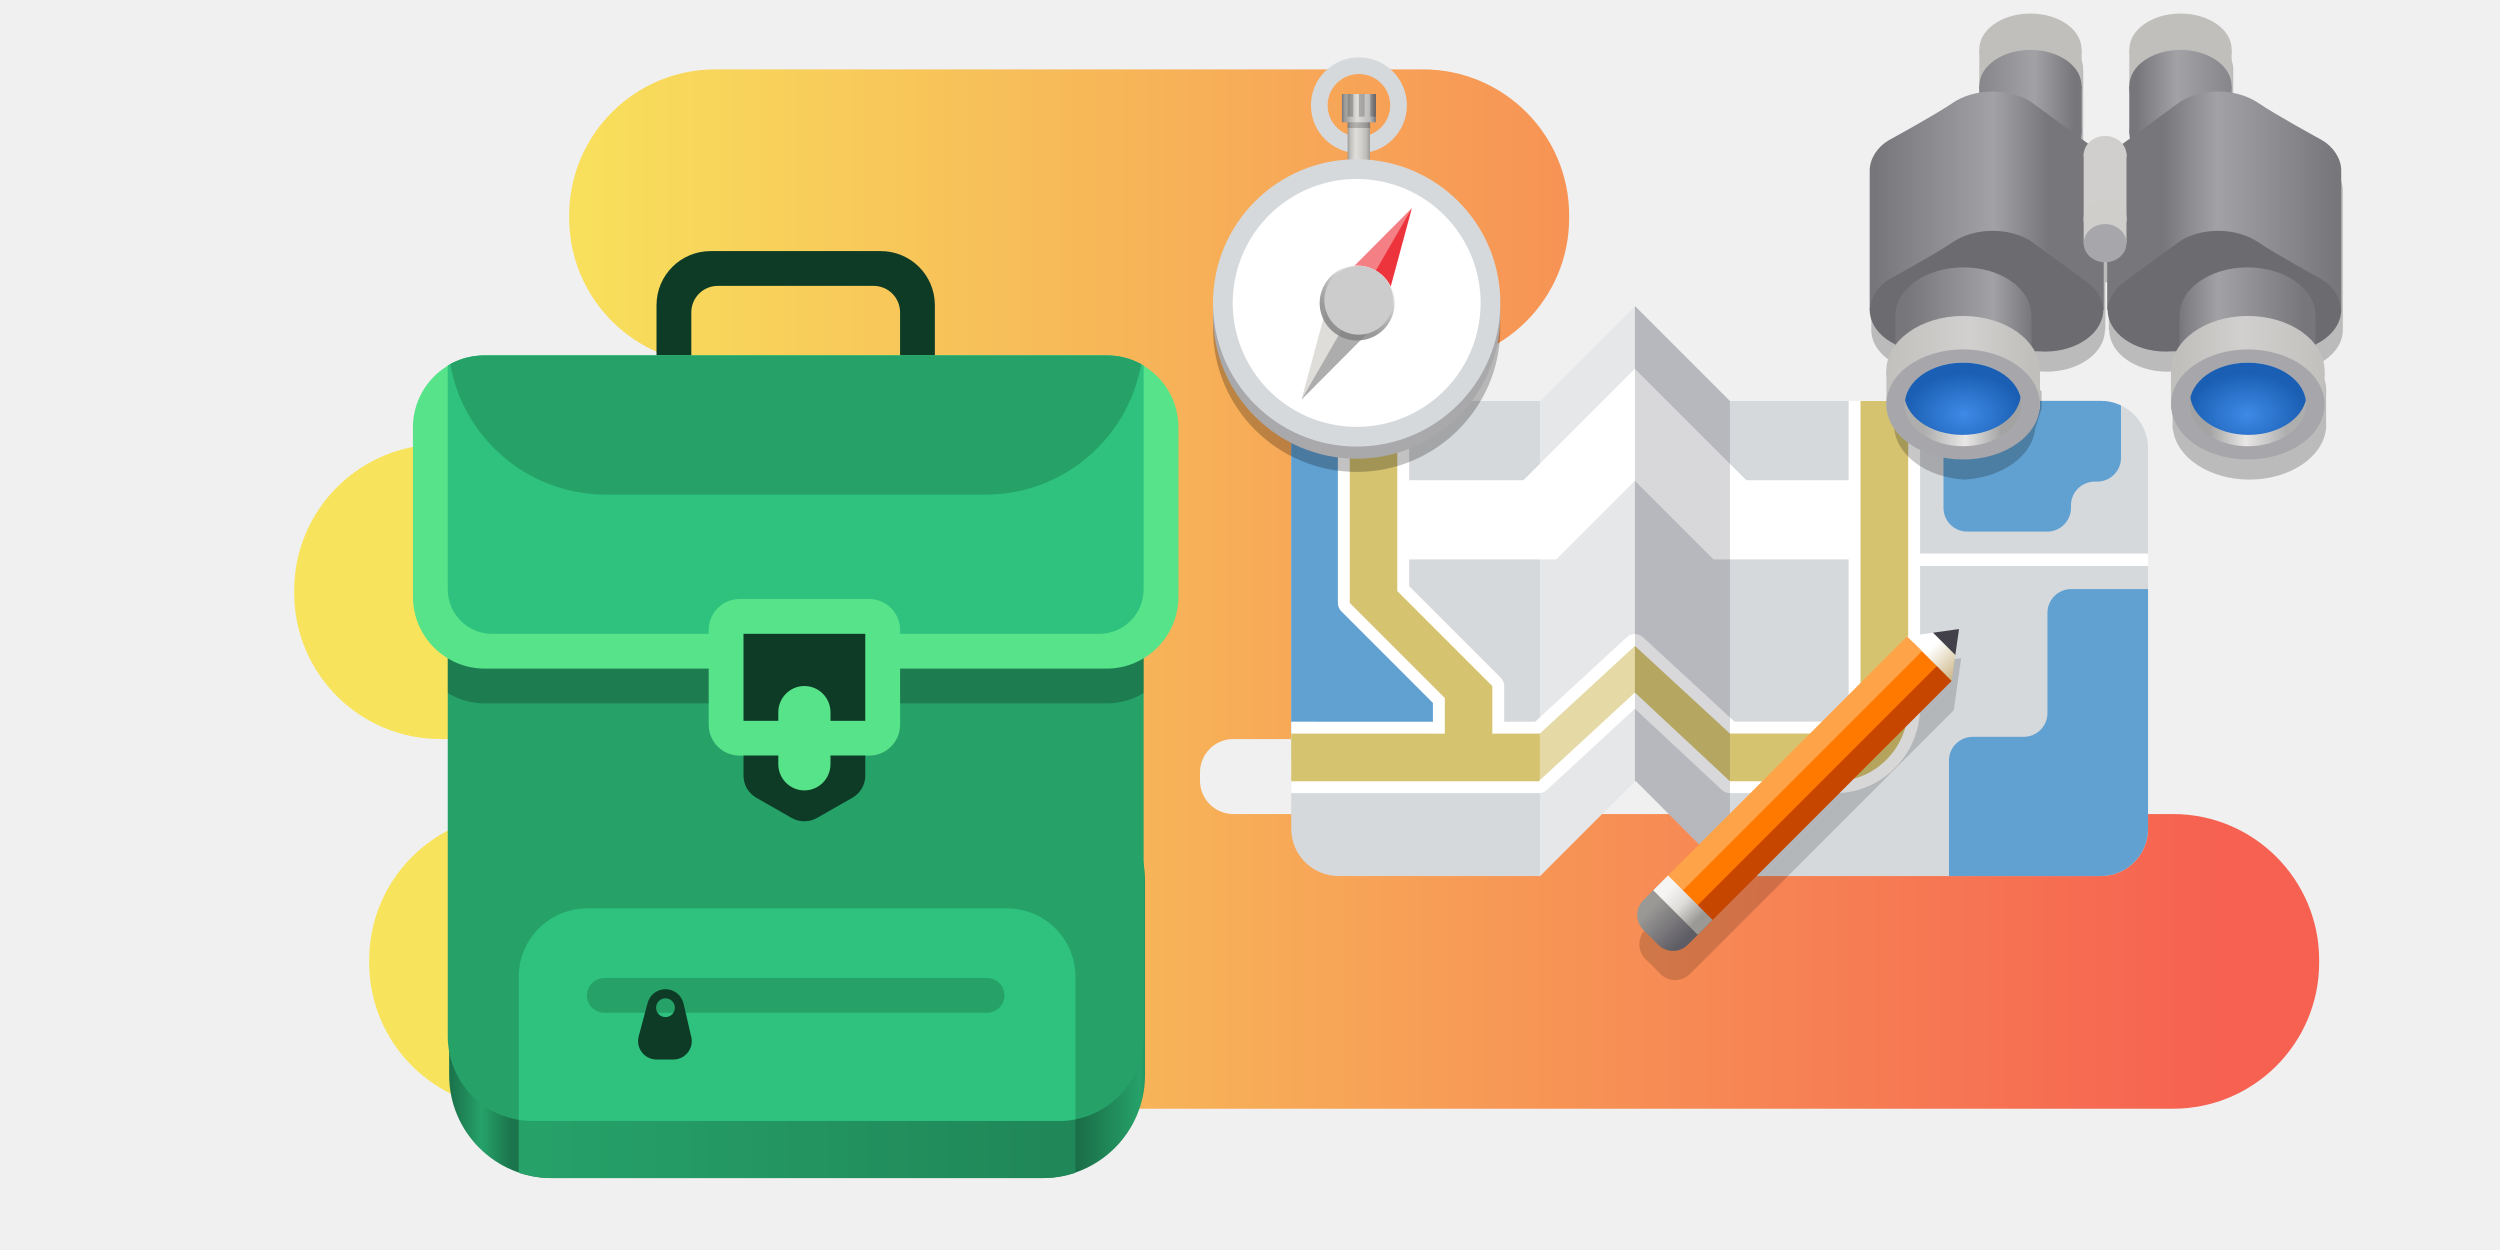
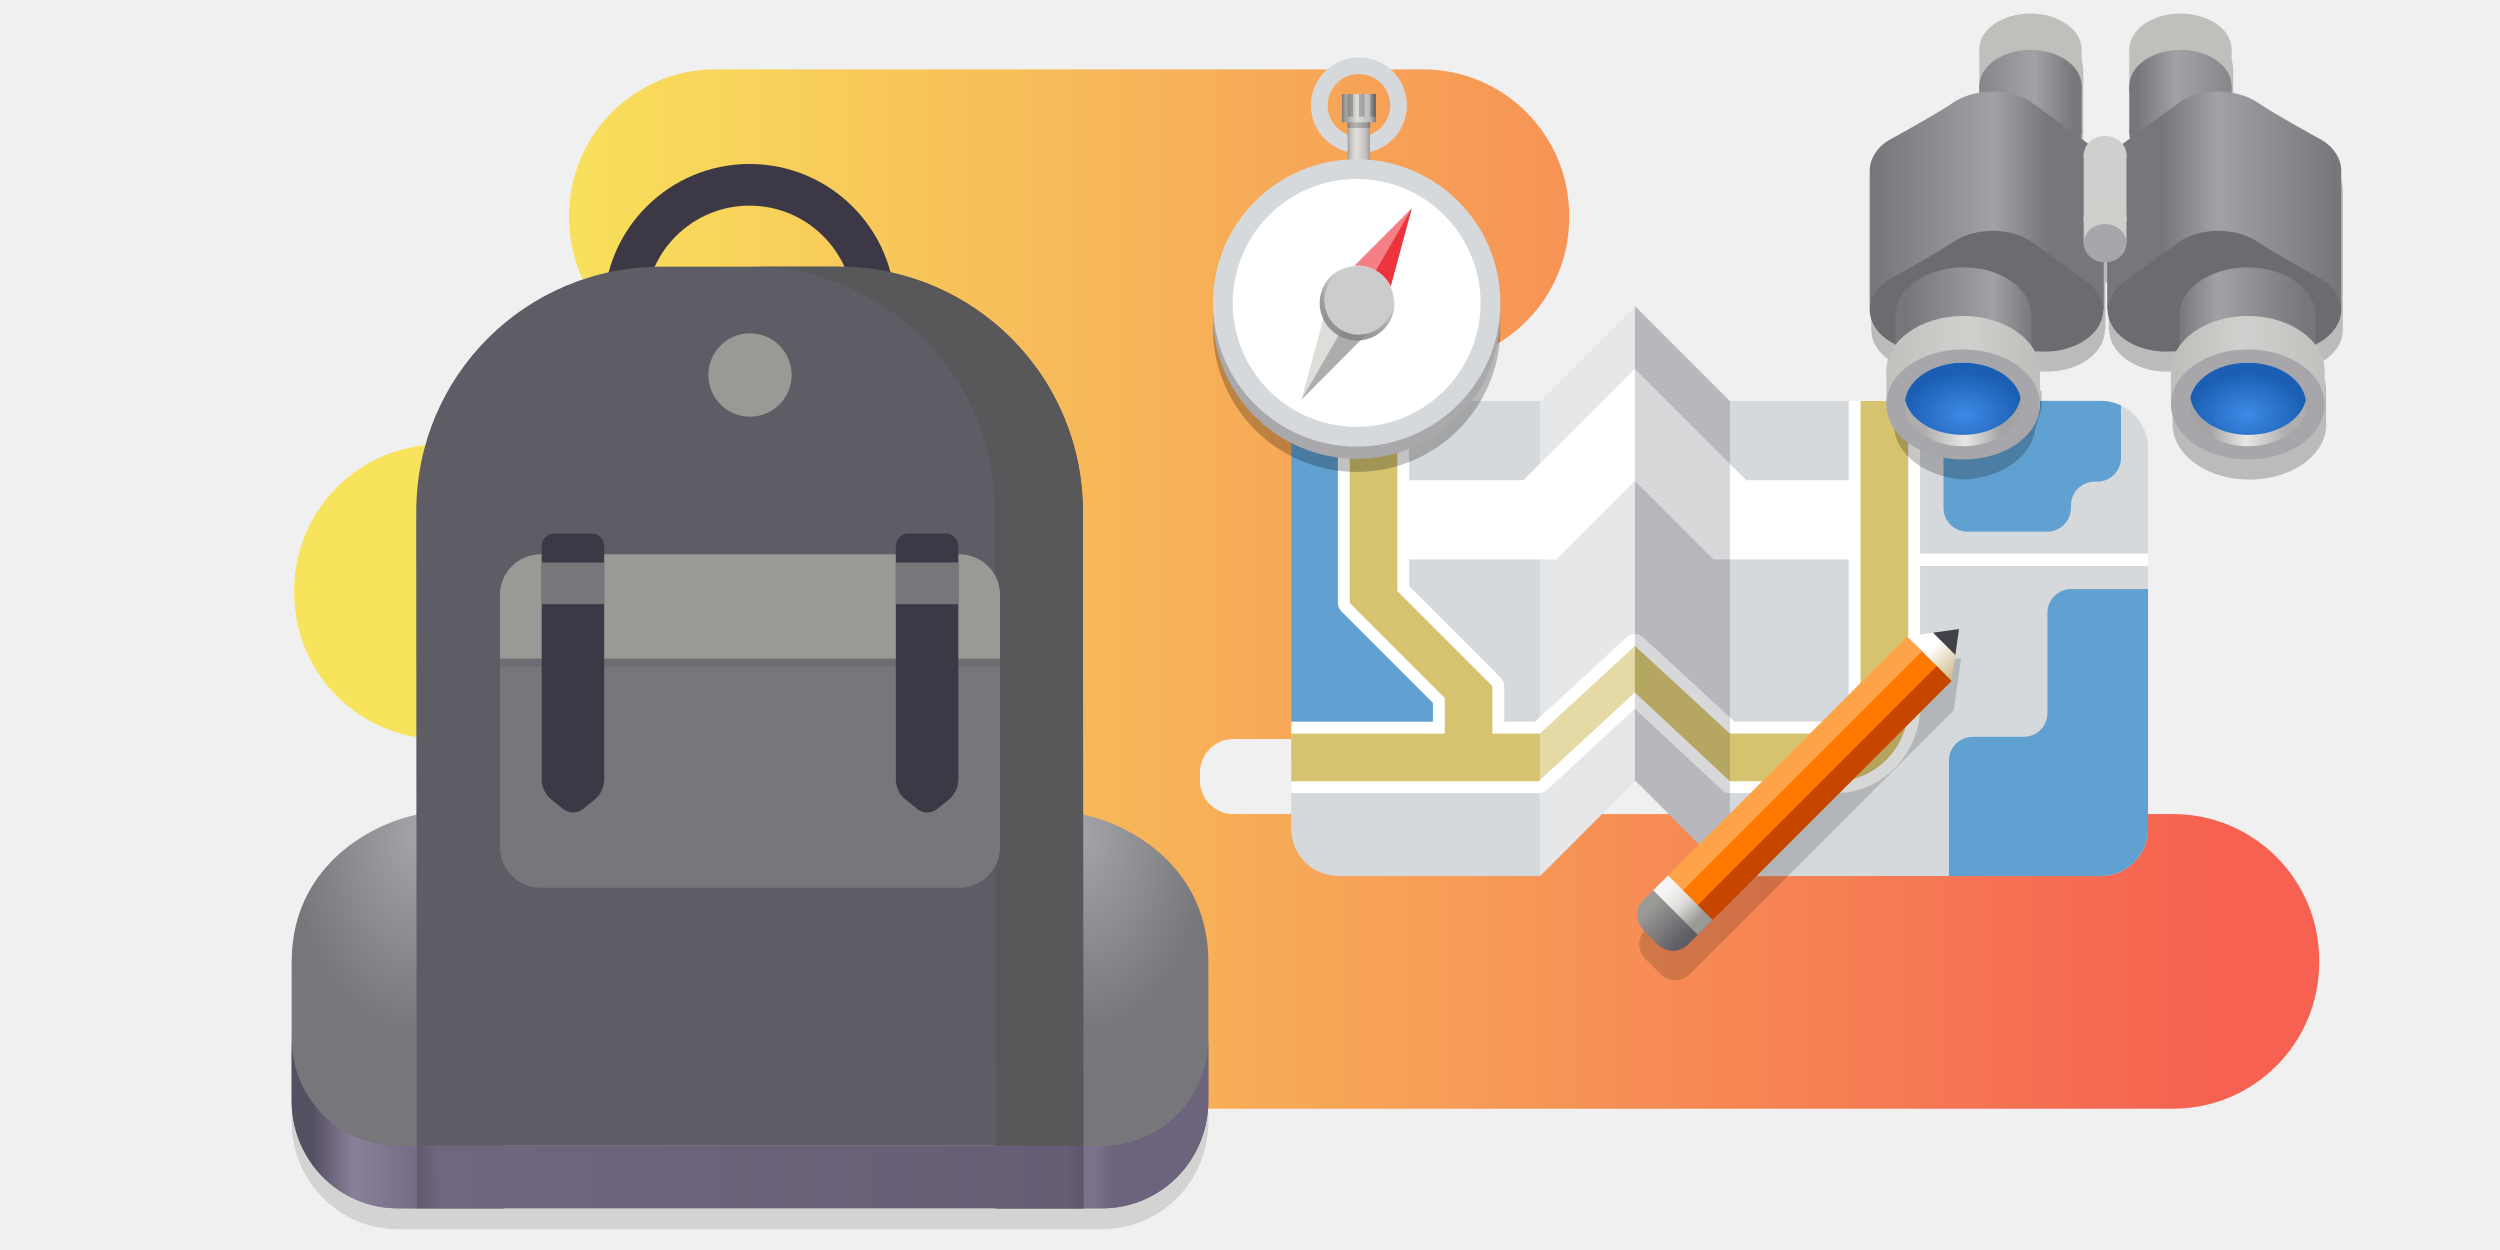
<svg xmlns="http://www.w3.org/2000/svg" xmlns:xlink="http://www.w3.org/1999/xlink" height="300" width="600">
  <defs>
+     <linearGradient id="o">
+       <stop offset="0" stop-color="#7a718c" />
+       <stop offset=".147" stop-color="#6c647c" />
+       <stop offset="1" stop-color="#6c647c" />
+     </linearGradient>
+     <linearGradient id="n">
+       <stop offset="0" stop-color="#a4a3a7" />
+       <stop offset="1" stop-color="#77767b" />
+     </linearGradient>
    <linearGradient id="m">
+       <stop offset="0" stop-color="#554f62" />
+       <stop offset=".286" stop-color="#89819a" />
+       <stop offset="1" stop-color="#675f76" />
+     </linearGradient>
+     <linearGradient id="l">
+       <stop offset="0" stop-color="#7a728a" />
+       <stop offset=".058" stop-color="#5a5367" />
+       <stop offset=".093" stop-color="#665e75" />
+       <stop offset=".968" stop-color="#6f667f" />
+       <stop offset="1" stop-color="#625970" />
+     </linearGradient>
+     <linearGradient id="k">
      <stop offset="0" stop-color="#3f8ae6" />
      <stop offset="1" stop-color="#1a5fb4" />
    </linearGradient>
-     <linearGradient id="l">
+     <linearGradient id="j">
      <stop offset="0" stop-color="#a3a3a3" />
      <stop offset=".472" stop-color="#e8e7e6" />
      <stop offset="1" stop-color="#aeaeae" />
    </linearGradient>
-     <linearGradient id="k">
+     <linearGradient id="i">
      <stop offset="0" stop-color="#c0bfbc" />
      <stop offset=".407" stop-color="#d1d0ce" />
      <stop offset="1" stop-color="#c0bfbc" />
    </linearGradient>
-     <linearGradient id="j">
+     <linearGradient id="h">
      <stop offset="0" stop-color="#77767b" />
      <stop offset=".317" stop-color="#a2a2a6" />
      <stop offset="1" stop-color="#77767b" />
    </linearGradient>
-     <linearGradient id="i">
+     <linearGradient id="g">
      <stop offset="0" stop-color="#f66151" />
      <stop offset="1" stop-color="#f8e45c" />
    </linearGradient>
-     <linearGradient id="h">
-       <stop offset="0" stop-color="#1b744c" />
-       <stop offset=".042" stop-color="#26a269" />
-       <stop offset=".084" stop-color="#1b744c" />
-       <stop offset=".888" stop-color="#1a6e48" />
-       <stop offset=".977" stop-color="#26a269" />
-       <stop offset="1" stop-color="#1b744c" />
-     </linearGradient>
-     <linearGradient id="g">
-       <stop offset="0" stop-color="#26a269" />
-       <stop offset="1" stop-color="#208758" />
-     </linearGradient>
-     <linearGradient xlink:href="#a" id="s" gradientUnits="userSpaceOnUse" gradientTransform="matrix(.27273 0 0 .27273 16.112 15.667)" x1="175.59" y1="822.553" x2="175.59" y2="881.22" />
+     <linearGradient xlink:href="#a" id="u" gradientUnits="userSpaceOnUse" gradientTransform="matrix(.27273 0 0 .27273 16.112 15.667)" x1="175.59" y1="822.553" x2="175.59" y2="881.22" />
    <linearGradient id="a" x1="147.31" x2="185.85" y1="830.88" y2="869.42" gradientTransform="translate(351.45 336.28)" gradientUnits="userSpaceOnUse">
      <stop offset="0" stop-color="#f2f2f2" />
      <stop offset="1" stop-color="gray" stop-opacity=".8" />
    </linearGradient>
-     <linearGradient xlink:href="#b" id="t" gradientUnits="userSpaceOnUse" gradientTransform="matrix(.15612 -.1104 .15612 .1104 46.966 104.47)" x1="128.817" y1="-97.698" x2="158.518" y2="-127.399" />
+     <linearGradient xlink:href="#b" id="v" gradientUnits="userSpaceOnUse" gradientTransform="matrix(.15612 -.1104 .15612 .1104 46.966 104.47)" x1="128.817" y1="-97.698" x2="158.518" y2="-127.399" />
    <linearGradient id="b">
      <stop offset="0" stop-color="#d0bb8e" />
      <stop offset="1" stop-color="#fff" />
    </linearGradient>
-     <linearGradient xlink:href="#c" id="u" gradientUnits="userSpaceOnUse" gradientTransform="matrix(1.58 0 0 1 -97.106 -104)" x1="115" y1="183" x2="115" y2="174" />
+     <linearGradient xlink:href="#c" id="w" gradientUnits="userSpaceOnUse" gradientTransform="matrix(1.58 0 0 1 -97.106 -104)" x1="115" y1="183" x2="115" y2="174" />
    <linearGradient id="c">
      <stop offset="0" stop-color="#5e5c64" />
      <stop offset="1" stop-color="#9a9996" />
    </linearGradient>
-     <linearGradient xlink:href="#d" id="v" gradientUnits="userSpaceOnUse" gradientTransform="translate(-29.333 -104)" x1="110" y1="182" x2="110" y2="174" />
+     <linearGradient xlink:href="#d" id="x" gradientUnits="userSpaceOnUse" gradientTransform="translate(-29.333 -104)" x1="110" y1="182" x2="110" y2="174" />
    <linearGradient id="d">
      <stop offset="0" stop-color="#9a9996" />
      <stop offset=".533" stop-color="#deddda" />
      <stop offset="1" stop-color="#f6f5f4" />
    </linearGradient>
-     <linearGradient xlink:href="#e" id="q" x1="58" y1="189" x2="70" y2="189" gradientUnits="userSpaceOnUse" gradientTransform="matrix(.90637 0 0 .90637 6.715 16.34)" />
+     <linearGradient xlink:href="#e" id="s" x1="58" y1="189" x2="70" y2="189" gradientUnits="userSpaceOnUse" gradientTransform="matrix(.90637 0 0 .90637 6.715 16.34)" />
    <linearGradient id="e">
      <stop offset="0" stop-color="#77767b" />
      <stop offset=".075" stop-color="#9a9996" />
      <stop offset=".445" stop-color="#deddda" />
      <stop offset=".834" stop-color="#b9b8b8" />
      <stop offset="1" stop-color="#77767b" />
    </linearGradient>
-     <linearGradient xlink:href="#f" id="p" x1="60" y1="199.856" x2="68" y2="199.856" gradientUnits="userSpaceOnUse" gradientTransform="matrix(.89344 0 0 .89344 7.505 20.47)" />
+     <linearGradient xlink:href="#f" id="r" x1="60" y1="199.856" x2="68" y2="199.856" gradientUnits="userSpaceOnUse" gradientTransform="matrix(.89344 0 0 .89344 7.505 20.47)" />
    <linearGradient id="f">
      <stop offset="0" stop-color="#9a9996" />
      <stop offset=".119" stop-color="#c0bfbc" />
      <stop offset=".351" stop-color="#deddda" />
      <stop offset=".602" stop-color="#d2d1ce" />
      <stop offset=".853" stop-color="#bbbab7" />
      <stop offset="1" stop-color="#9a9996" />
    </linearGradient>
-     <linearGradient xlink:href="#g" id="y" x1="-1257.475" y1="960.833" x2="-949.943" y2="960.833" gradientUnits="userSpaceOnUse" />
-     <linearGradient xlink:href="#h" id="x" x1="-1297.668" y1="953.346" x2="-892.289" y2="953.346" gradientUnits="userSpaceOnUse" />
-     <linearGradient xlink:href="#i" id="n" x1="1760" y1="760" x2="400" y2="760" gradientUnits="userSpaceOnUse" gradientTransform="matrix(.3 0 0 .3 4.6 -20.628)" />
-     <linearGradient xlink:href="#j" id="E" x1="1589.498" y1="211.155" x2="1690.939" y2="211.155" gradientUnits="userSpaceOnUse" />
-     <linearGradient xlink:href="#j" id="F" gradientUnits="userSpaceOnUse" x1="1574.435" y1="213.236" x2="1648.121" y2="213.236" gradientTransform="translate(24.42)" />
-     <linearGradient xlink:href="#k" id="H" x1="1575.074" y1="300.139" x2="1663.814" y2="300.139" gradientUnits="userSpaceOnUse" gradientTransform="translate(24.42)" />
-     <linearGradient xlink:href="#l" id="J" x1="1592.402" y1="350.835" x2="1637.724" y2="350.835" gradientUnits="userSpaceOnUse" />
-     <linearGradient xlink:href="#j" id="B" gradientUnits="userSpaceOnUse" x1="1574.435" y1="213.236" x2="1648.121" y2="213.236" />
-     <linearGradient xlink:href="#j" id="C" gradientUnits="userSpaceOnUse" x1="1574.435" y1="213.236" x2="1648.121" y2="213.236" />
-     <linearGradient xlink:href="#j" id="D" gradientUnits="userSpaceOnUse" x1="1574.435" y1="213.236" x2="1648.121" y2="213.236" />
-     <linearGradient xlink:href="#k" id="G" gradientUnits="userSpaceOnUse" x1="1575.074" y1="300.139" x2="1663.814" y2="300.139" gradientTransform="translate(24.42)" />
-     <clipPath id="o" clipPathUnits="userSpaceOnUse">
+     <linearGradient xlink:href="#g" id="p" x1="1760" y1="760" x2="400" y2="760" gradientUnits="userSpaceOnUse" gradientTransform="matrix(.3 0 0 .3 4.6 -20.628)" />
+     <linearGradient xlink:href="#h" id="B" x1="1589.498" y1="211.155" x2="1690.939" y2="211.155" gradientUnits="userSpaceOnUse" />
+     <linearGradient xlink:href="#h" id="C" gradientUnits="userSpaceOnUse" x1="1574.435" y1="213.236" x2="1648.121" y2="213.236" gradientTransform="translate(24.42)" />
+     <linearGradient xlink:href="#i" id="E" x1="1575.074" y1="300.139" x2="1663.814" y2="300.139" gradientUnits="userSpaceOnUse" gradientTransform="translate(24.42)" />
+     <linearGradient xlink:href="#j" id="G" x1="1592.402" y1="350.835" x2="1637.724" y2="350.835" gradientUnits="userSpaceOnUse" />
+     <linearGradient xlink:href="#h" id="y" gradientUnits="userSpaceOnUse" x1="1574.435" y1="213.236" x2="1648.121" y2="213.236" />
+     <linearGradient xlink:href="#h" id="z" gradientUnits="userSpaceOnUse" x1="1574.435" y1="213.236" x2="1648.121" y2="213.236" />
+     <linearGradient xlink:href="#h" id="A" gradientUnits="userSpaceOnUse" x1="1574.435" y1="213.236" x2="1648.121" y2="213.236" />
+     <linearGradient xlink:href="#i" id="D" gradientUnits="userSpaceOnUse" x1="1575.074" y1="300.139" x2="1663.814" y2="300.139" gradientTransform="translate(24.42)" />
+     <linearGradient xlink:href="#l" id="N" x1="88.703" y1="206.089" x2="260.1" y2="206.22" gradientUnits="userSpaceOnUse" gradientTransform="matrix(-1 0 0 1 21.16 16)" />
+     <linearGradient xlink:href="#m" id="M" x1="-263.84" y1="291" x2="-228.84" y2="291" gradientUnits="userSpaceOnUse" />
+     <linearGradient xlink:href="#o" id="L" x1="263.087" y1="280.943" x2="290" y2="280.943" gradientUnits="userSpaceOnUse" />
+     <radialGradient xlink:href="#k" id="H" cx="1614.563" cy="343.175" fx="1614.563" fy="343.175" r="34.171" gradientTransform="matrix(1 0 0 .7169 0 92.203)" gradientUnits="userSpaceOnUse" />
+     <radialGradient xlink:href="#n" id="K" cx="-78.897" cy="235.923" fx="-78.897" fy="235.923" r="25.55" gradientTransform="matrix(1.1764 0 0 1.85912 13.917 -222.082)" gradientUnits="userSpaceOnUse" />
+     <radialGradient xlink:href="#n" id="J" gradientUnits="userSpaceOnUse" gradientTransform="matrix(1.1764 0 0 1.85912 13.917 -222.082)" cx="-214.941" cy="235.923" fx="-214.941" fy="235.923" r="25.55" />
+     <clipPath id="q" clipPathUnits="userSpaceOnUse">
      <path style="marker:none" d="M-416-180l-64 64h-136c-17.728 0-32 14.272-32 32v256c0 17.728 14.272 32 32 32h136l64-64 64 64h249c17.729 0 32-14.272 32-32V-84c0-17.728-14.271-32-32-32h-249z" fill="#ebedea" stroke-width=".045" />
    </clipPath>
-     <clipPath clipPathUnits="userSpaceOnUse" id="A">
-       <rect width="440" height="180" x="-1320" y="500" rx="41.022" ry="41.022" fill="#e01b24" stroke-width="1.897" stroke-opacity=".957" />
-     </clipPath>
-     <clipPath clipPathUnits="userSpaceOnUse" id="z">
-       <rect width="400" height="400" x="-1300" y="540" rx="48.664" ry="48.664" fill="#c01c28" stroke-width="2" stroke-opacity=".957" />
-     </clipPath>
-     <clipPath clipPathUnits="userSpaceOnUse" id="w">
-       <rect width="400" height="230" x="-1299.199" y="742.831" rx="58.746" ry="58.746" fill="#e01b24" stroke-width="2" stroke-opacity=".957" />
-     </clipPath>
-     <clipPath clipPathUnits="userSpaceOnUse" id="I">
+     <clipPath clipPathUnits="userSpaceOnUse" id="F">
      <ellipse cx="1615.072" cy="332.343" rx="34.171" ry="24.497" fill="#9141ac" stroke-width="2" stroke-opacity=".957" />
    </clipPath>
-     <radialGradient xlink:href="#m" id="K" cx="1614.563" cy="343.175" fx="1614.563" fy="343.175" r="34.171" gradientTransform="matrix(1 0 0 .7169 0 92.203)" gradientUnits="userSpaceOnUse" />
-     <filter id="r" x="-.06" y="-.06" width="1.12" height="1.12" color-interpolation-filters="sRGB">
+     <filter id="t" x="-.06" y="-.06" width="1.12" height="1.12" color-interpolation-filters="sRGB">
      <feGaussianBlur stdDeviation="1.2" />
    </filter>
  </defs>
-   <path d="M136.6 51.732v.56a35.08 35.08 45 0035.08 35.08h17.948a8 8 45 018 8v3.28a8 8 135 01-8 8H105.68a35.08 35.08 135 00-35.08 35.08v.56a35.08 35.08 45 0035.08 35.08H128a8 8 45 018 8v2a8 8 135 01-8 8h-4.32a35.08 35.08 135 00-35.08 35.08v.56a35.08 35.08 45 0035.08 35.08h397.84a35.08 35.08 135 0035.08-35.08v-.56a35.08 35.08 45 00-35.08-35.08H296a8 8 45 01-8-8v-2a8 8 135 018-8h59.52a35.08 35.08 135 0035.08-35.08v-.56a35.08 35.08 45 00-35.08-35.08h-21.303a9.617 9.617 45 01-9.617-9.617v-.046a9.617 9.617 135 019.617-9.617h7.303a35.08 35.08 135 0035.08-35.08v-.56a35.08 35.08 45 00-35.08-35.08H171.68a35.08 35.08 135 00-35.08 35.08z" fill="url(#n)" />
-   <path fill="#c0bfbc" d="M-534.371 87.372h271.029v22.72h-271.029z" />
-   <path fill="#c0bfbc" d="M-619.4 106.652h420v70.72h-420zM-553.4 16.652h420v70.72h-420z" />
-   <path fill="#c0bfbc" d="M-571.4 172.652h300v22.72h-300zM-601.4 195.372h360v70.72h-360z" />
-   <g>
-     <g transform="matrix(.3564 0 0 .3564 540.836 137.544)" clip-path="url(#o)" stroke-width="3.333">
-       <path style="marker:none" d="M-416.566-179.89l-64 64h-136c-17.728 0-32 14.271-32 32v256c0 17.727 14.272 32 32 32h136l64-64 64 64h251.27c17.727 0 32-14.273 32-32v-256c0-17.729-14.273-32-32-32h-251.27z" fill="#d6d9dc" enable-background="new" />
-       <path d="M-594.566-133.89v146l67 67v45H-658v-260z" fill="#61a1d2" enable-background="new" />
-       <path style="line-height:normal;font-variant-ligatures:normal;font-variant-position:normal;font-variant-caps:normal;font-variant-numeric:normal;font-variant-alternates:normal;font-feature-settings:normal;text-indent:0;text-align:start;text-decoration-line:none;text-decoration-style:solid;text-decoration-color:#000;text-transform:none;text-orientation:mixed;white-space:normal;shape-padding:0;isolation:auto;mix-blend-mode:normal;solid-color:#000;solid-opacity:1" d="M-608.566-123.89a8 8 0 00-8 8v136a8 8 0 002.343 5.655l61.657 61.659v12.681l-95.996-.047a8 8 0 00-8.004 8v32.102a8 8 0 008 8h167.25a8 8 0 005.423-2.12l59.295-54.689 58.575 54.659a8 8 0 005.457 2.15h71c30.87 0 57.05-25.72 57.05-58.05v-206a8 8 0 00-8-8h-32.101a8 8 0 00-8 8v206c0 2.52-1.236 5.057-3.242 7.029-2.006 1.971-4.708 2.92-5.707 2.92h-67.873l-61.704-56.91a8 8 0 00-10.847 0l-61.707 56.915-20.87.034V76.109a8 8 0 00-2.343-5.656l-61.656-61.658v-124.686a8 8 0 00-8-8z" color="#000" font-weight="400" font-family="sans-serif" overflow="visible" fill="#fff" enable-background="accumulate" />
-       <path d="M-584.566-35.89h104l64-64 64 64h88" fill="none" stroke="#fff" stroke-width="53.333" enable-background="new" />
-       <path style="line-height:normal;font-variant-ligatures:normal;font-variant-position:normal;font-variant-caps:normal;font-variant-numeric:normal;font-variant-alternates:normal;font-feature-settings:normal;text-indent:0;text-align:start;text-decoration-line:none;text-decoration-style:solid;text-decoration-color:#000;text-transform:none;text-orientation:mixed;white-space:normal;shape-padding:0;isolation:auto;mix-blend-mode:normal;solid-color:#000;solid-opacity:1" d="M-264.617-115.89v206c0 10.027-9.374 17.948-16.95 17.948h-71l-64-59.029-64 59.03-32 .05v-32l-64-64v-128h-32v136l64 64v24l-104-.05v32.101h167.25l64.75-59.72 64 59.72h71c26.425 0 49.051-22.026 49.051-50.05v-206z" color="#000" font-weight="400" font-family="sans-serif" overflow="visible" fill="#d5c370" enable-background="accumulate" />
-       <path d="M-416.566-179.89v320l64 64v-320z" fill="#12121c" fill-opacity=".161" enable-background="new" />
-       <path d="M-416.566-179.89v320l-64 64v-320z" fill="#fff" fill-opacity=".382" enable-background="new" />
-       <path d="M-89.223-129.78v52.176a16 16 135 01-16 16h-1.67a16 16 135 00-16 16v1.67a16 16 135 01-16 16h-53.86a16 16 45 01-16-16v-35.34a16 16 135 0116-16h1.67a16 16 135 0016-16v-18.506a16 16 135 0116-16h53.86a16 16 45 0116 16zM30.393 26.758v133.82a16 16 135 01-16 16h-34.328a16 16 135 00-16 16v34.327a16 16 135 01-16 16h-137.136a16 16 45 01-16-16V126.25a16 16 135 0116-16h34.328a16 16 135 0016-16V26.758a16 16 135 0116-16H14.393a16 16 45 0116 16z" fill="#61a1d2" />
-       <path fill="#fff" d="M-228.767-13.183h192.882v8.418h-192.882z" />
-     </g>
-     <g transform="matrix(.74954 0 0 .74954 277.628 -114.688)" stroke-width="3.333">
-       <circle r="12.689" cy="186.738" cx="64.723" fill="none" stroke="#d6d9dc" stroke-width="5.337" stroke-linejoin="round" enable-background="new" />
-       <path fill="url(#p)" enable-background="new" d="M61.111 190.222h7.148v17.869h-7.148z" />
-       <path fill="url(#q)" enable-background="new" d="M59.284 183.113H70.16v9.064H59.284z" />
-       <path opacity=".2" enable-background="new" d="M61.097 192.177h7.251v1.813h-7.251zM62.91 183.113v7.251h-1.813v-7.251zM66.535 183.113v7.251h-1.813v-7.251zM70.161 183.113v7.251h-1.813v-7.251z" />
-       <circle cx="64" cy="258.117" r="46" fill-opacity=".239" enable-background="new" />
-       <circle cx="64" cy="253.887" r="46" fill="#a9a8aa" enable-background="new" />
-       <circle r="46" cy="250" cx="64" fill="#d6d9dc" enable-background="new" />
-       <circle cx="64" cy="250" r="42" fill="#d6d9dc" enable-background="new" />
-       <g transform="matrix(1 0 0 -1 150 500)">
-         <circle transform="rotate(-15)" r="39.682" cy="219.223" cx="-147.774" fill="#fff" enable-background="new" />
+   <path d="M136.6 51.732v.56a35.08 35.08 45 0035.08 35.08h17.948a8 8 45 018 8v3.28a8 8 135 01-8 8H105.68a35.08 35.08 135 00-35.08 35.08v.56a35.08 35.08 45 0035.08 35.08H128a8 8 45 018 8v2a8 8 135 01-8 8h-4.32a35.08 35.08 135 00-35.08 35.08v.56a35.08 35.08 45 0035.08 35.08h397.84a35.08 35.08 135 0035.08-35.08v-.56a35.08 35.08 45 00-35.08-35.08H296a8 8 45 01-8-8v-2a8 8 135 018-8h59.52a35.08 35.08 135 0035.08-35.08v-.56a35.08 35.08 45 00-35.08-35.08h-21.303a9.617 9.617 45 01-9.617-9.617v-.046a9.617 9.617 135 019.617-9.617h7.303a35.08 35.08 135 0035.08-35.08v-.56a35.08 35.08 45 00-35.08-35.08H171.68a35.08 35.08 135 00-35.08 35.08z" fill="url(#p)" />
+   <g transform="matrix(.3564 0 0 .3564 540.836 137.544)" clip-path="url(#q)" stroke-width="3.333">
+     <path style="marker:none" d="M-416.566-179.89l-64 64h-136c-17.728 0-32 14.271-32 32v256c0 17.727 14.272 32 32 32h136l64-64 64 64h251.27c17.727 0 32-14.273 32-32v-256c0-17.729-14.273-32-32-32h-251.27z" fill="#d6d9dc" enable-background="new" />
+     <path d="M-594.566-133.89v146l67 67v45H-658v-260z" fill="#61a1d2" enable-background="new" />
+     <path style="line-height:normal;font-variant-ligatures:normal;font-variant-position:normal;font-variant-caps:normal;font-variant-numeric:normal;font-variant-alternates:normal;font-feature-settings:normal;text-indent:0;text-align:start;text-decoration-line:none;text-decoration-style:solid;text-decoration-color:#000;text-transform:none;text-orientation:mixed;white-space:normal;shape-padding:0;isolation:auto;mix-blend-mode:normal;solid-color:#000;solid-opacity:1" d="M-608.566-123.89a8 8 0 00-8 8v136a8 8 0 002.343 5.655l61.657 61.659v12.681l-95.996-.047a8 8 0 00-8.004 8v32.102a8 8 0 008 8h167.25a8 8 0 005.423-2.12l59.295-54.689 58.575 54.659a8 8 0 005.457 2.15h71c30.87 0 57.05-25.72 57.05-58.05v-206a8 8 0 00-8-8h-32.101a8 8 0 00-8 8v206c0 2.52-1.236 5.057-3.242 7.029-2.006 1.971-4.708 2.92-5.707 2.92h-67.873l-61.704-56.91a8 8 0 00-10.847 0l-61.707 56.915-20.87.034V76.109a8 8 0 00-2.343-5.656l-61.656-61.658v-124.686a8 8 0 00-8-8z" color="#000" font-weight="400" font-family="sans-serif" overflow="visible" fill="#fff" enable-background="accumulate" />
+     <path d="M-584.566-35.89h104l64-64 64 64h88" fill="none" stroke="#fff" stroke-width="53.333" enable-background="new" />
+     <path style="line-height:normal;font-variant-ligatures:normal;font-variant-position:normal;font-variant-caps:normal;font-variant-numeric:normal;font-variant-alternates:normal;font-feature-settings:normal;text-indent:0;text-align:start;text-decoration-line:none;text-decoration-style:solid;text-decoration-color:#000;text-transform:none;text-orientation:mixed;white-space:normal;shape-padding:0;isolation:auto;mix-blend-mode:normal;solid-color:#000;solid-opacity:1" d="M-264.617-115.89v206c0 10.027-9.374 17.948-16.95 17.948h-71l-64-59.029-64 59.03-32 .05v-32l-64-64v-128h-32v136l64 64v24l-104-.05v32.101h167.25l64.75-59.72 64 59.72h71c26.425 0 49.051-22.026 49.051-50.05v-206z" color="#000" font-weight="400" font-family="sans-serif" overflow="visible" fill="#d5c370" enable-background="accumulate" />
+     <path d="M-416.566-179.89v320l64 64v-320z" fill="#12121c" fill-opacity=".161" enable-background="new" />
+     <path d="M-416.566-179.89v320l-64 64v-320z" fill="#fff" fill-opacity=".382" enable-background="new" />
+     <path d="M-89.223-129.78v52.176a16 16 135 01-16 16h-1.67a16 16 135 00-16 16v1.67a16 16 135 01-16 16h-53.86a16 16 45 01-16-16v-35.34a16 16 135 0116-16h1.67a16 16 135 0016-16v-18.506a16 16 135 0116-16h53.86a16 16 45 0116 16zM30.393 26.758v133.82a16 16 135 01-16 16h-34.328a16 16 135 00-16 16v34.327a16 16 135 01-16 16h-137.136a16 16 45 01-16-16V126.25a16 16 135 0116-16h34.328a16 16 135 0016-16V26.758a16 16 135 0116-16H14.393a16 16 45 0116 16z" fill="#61a1d2" />
+     <path fill="#fff" d="M-228.767-13.183h192.882v8.418h-192.882z" />
+   </g>
+   <g transform="matrix(.74954 0 0 .74954 277.628 -114.688)" stroke-width="3.333">
+     <circle r="12.689" cy="186.738" cx="64.723" fill="none" stroke="#d6d9dc" stroke-width="5.337" stroke-linejoin="round" enable-background="new" />
+     <path fill="url(#r)" enable-background="new" d="M61.111 190.222h7.148v17.869h-7.148z" />
+     <path fill="url(#s)" enable-background="new" d="M59.284 183.113H70.16v9.064H59.284z" />
+     <path opacity=".2" enable-background="new" d="M61.097 192.177h7.251v1.813h-7.251zM62.91 183.113v7.251h-1.813v-7.251zM66.535 183.113v7.251h-1.813v-7.251zM70.161 183.113v7.251h-1.813v-7.251z" />
+     <circle cx="64" cy="258.117" r="46" fill-opacity=".239" enable-background="new" />
+     <circle cx="64" cy="253.887" r="46" fill="#a9a8aa" enable-background="new" />
+     <circle r="46" cy="250" cx="64" fill="#d6d9dc" enable-background="new" />
+     <circle cx="64" cy="250" r="42" fill="#d6d9dc" enable-background="new" />
+     <g transform="matrix(1 0 0 -1 150 500)">
+       <circle transform="rotate(-15)" r="39.682" cy="219.223" cx="-147.774" fill="#fff" enable-background="new" />
+     </g>
+     <g transform="rotate(30 64 250.305)">
+       <g fill="#fff" fill-rule="evenodd">
+         <path d="M64.03 285.651l8.306-31.225H55.723z" fill="#deddda" enable-background="new" />
+         <path d="M64.032 285.643l8.304-31.217h-8.304z" fill="#5e5c64" fill-opacity=".373" enable-background="new" />
      </g>
-       <g transform="rotate(30 64 250.305)">
-         <g fill="#fff" fill-rule="evenodd">
-           <path d="M64.03 285.651l8.306-31.225H55.723z" fill="#deddda" enable-background="new" />
-           <path d="M64.032 285.643l8.304-31.217h-8.304z" fill="#5e5c64" fill-opacity=".373" enable-background="new" />
-         </g>
-         <g fill-rule="evenodd">
-           <path transform="matrix(.24993 0 0 .31164 -67.726 -117.645)" d="M527.04 1123.5l-24 48h48z" fill="#1a1a1a" fill-opacity=".4" filter="url(#r)" enable-background="new" />
-           <path d="M64 214.958l-8.307 31.225h16.614z" fill="#ed333b" enable-background="new" />
-           <path d="M63.998 214.967l-8.305 31.216h8.305z" fill="#fff" fill-opacity=".373" enable-background="new" />
-         </g>
-         <circle r="12" cy="250" cx="64" fill="url(#s)" enable-background="new" />
-         <circle r="11" cy="-249" cx="64" transform="scale(1 -1)" fill="#ccc" enable-background="new" />
+       <g fill-rule="evenodd">
+         <path transform="matrix(.24993 0 0 .31164 -67.726 -117.645)" d="M527.04 1123.5l-24 48h48z" fill="#1a1a1a" fill-opacity=".4" filter="url(#t)" enable-background="new" />
+         <path d="M64 214.958l-8.307 31.225h16.614z" fill="#ed333b" enable-background="new" />
+         <path d="M63.998 214.967l-8.305 31.216h8.305z" fill="#fff" fill-opacity=".373" enable-background="new" />
      </g>
-     </g>
-     <path style="marker:none" d="M470.692 157.964l-6.238.891-6.236.89-58.537 58.538-2.39 2.388-2.374 2.375a5.03 5.03 0 000 7.13l3.564 3.562a5.028 5.028 0 007.127 0l4.135-4.133 1.805-1.806 57.361-57.362.89-6.236z" fill-opacity=".159" enable-background="new" />
-     <g stroke-width="3.333">
-       <path style="marker:none" d="M48 77v-6l4-3v12z" fill="url(#t)" enable-background="new" transform="matrix(-.89099 .89099 .89099 .89099 443.44 45.823)" />
-       <path d="M118.406 68h4.64c2.216 0 4 1.784 4 4v4c0 2.216-1.784 4-4 4h-4.64c-2.216 0-4-1.784-4-4v-4c0-2.216 1.784-4 4-4z" fill="url(#u)" transform="matrix(-.89099 .89099 .89099 .89099 443.44 45.823)" />
-       <path style="marker:none" d="M470.17 150.96l-6.238.891 5.346 5.346z" fill="#424048" enable-background="new" />
-       <g stroke-width="4.26">
-         <path d="M466.962 162.009l-7.841-7.841-58.522 58.522 7.84 7.84z" fill="#ff7800" enable-background="new" />
-         <path d="M461.26 156.306l-3.565-3.564-58.536 58.537 3.578 3.549z" fill="#ffa348" enable-background="new" />
-         <path d="M464.823 159.87l3.564 3.564-58.536 58.537-3.55-3.58z" fill="#c64600" enable-background="new" />
+       <circle r="12" cy="250" cx="64" fill="url(#u)" enable-background="new" />
+       <circle r="11" cy="-249" cx="64" transform="scale(1 -1)" fill="#ccc" enable-background="new" />
+     </g>
+   </g>
+   <path style="marker:none" d="M470.692 157.964l-6.238.891-6.236.89-58.537 58.538-2.39 2.388-2.374 2.375a5.03 5.03 0 000 7.13l3.564 3.562a5.028 5.028 0 007.127 0l4.135-4.133 1.805-1.806 57.361-57.362.89-6.236z" fill-opacity=".159" enable-background="new" />
+   <g stroke-width="3.333">
+     <path style="marker:none" d="M48 77v-6l4-3v12z" fill="url(#v)" enable-background="new" transform="matrix(-.89099 .89099 .89099 .89099 443.44 45.823)" />
+     <path d="M118.406 68h4.64c2.216 0 4 1.784 4 4v4c0 2.216-1.784 4-4 4h-4.64c-2.216 0-4-1.784-4-4v-4c0-2.216 1.784-4 4-4z" fill="url(#w)" transform="matrix(-.89099 .89099 .89099 .89099 443.44 45.823)" />
+     <path style="marker:none" d="M470.17 150.96l-6.238.891 5.346 5.346z" fill="#424048" enable-background="new" />
+     <g stroke-width="4.26">
+       <path d="M466.962 162.009l-7.841-7.841-58.522 58.522 7.84 7.84z" fill="#ff7800" enable-background="new" />
+       <path d="M461.26 156.306l-3.565-3.564-58.536 58.537 3.578 3.549z" fill="#ffa348" enable-background="new" />
+       <path d="M464.823 159.87l3.564 3.564-58.536 58.537-3.55-3.58z" fill="#c64600" enable-background="new" />
+     </g>
+     <path d="M116.379 68h4v12h-4z" fill="url(#x)" transform="matrix(-.89099 .89099 .89099 .89099 443.44 45.823)" />
+   </g>
+   <path d="M487.688 8.077c-6.779 0-12.274 3.838-12.273 8.572.081.059.164.117.248.174h-.248v10.25c-2.416.409-4.605 1.256-6.365 2.441-3.996 2.763-15.329 8.951-15.329 8.951-2.671 1.543-4.609 4.385-4.609 7.285v33.428c0 3.46 2.445 6.51 6.162 8.313v1.213h.018c.014 1.081.257 2.121.67 3.111a16.92 16.92 0 00-2.862 2.05l.145.104h-.115v2.966a4.75 4.75 0 00-.03.021l.03.021v1.067l1.488 4.935c.717 6.47 7.884 11.61 16.91 12.123 9.025-.515 16.191-5.653 16.908-12.123l1.547-4.935v-4.075h-.174l.145-.103a16.919 16.919 0 00-2.746-1.969c.376-.878.595-1.8.66-2.754h1.719c.53.044 1.063.067 1.597.066 7.728 0 13.994-4.49 13.994-10.03h.11V67.77a5.65 5.65 0 00.818-.014v11.422h.11c0 5.54 6.264 10.031 13.992 10.031.534 0 1.069-.022 1.6-.066h.849c-.805 1.508-1.218 3.108-1.219 4.723v.103h-.03v9.01h.09c.79 6.851 8.777 12.123 18.366 12.123s17.574-5.272 18.363-12.123h.036v-.367a8.99 8.99 0 000-1.441v-6.585c.018-.24.028-.48.03-.72 0-2.171-.748-4.308-2.175-6.223v-.152c3.718-1.803 6.162-4.853 6.162-8.313V45.75c0-2.9-1.937-5.742-4.609-7.285 0 0-11.333-6.188-15.328-8.95-1.76-1.186-3.95-2.033-6.365-2.442v-10.25h-.006c0-.058.004-.116.004-.174 0-4.734-5.494-8.572-12.272-8.572-6.779 0-12.274 3.837-12.273 8.572v.174h-.026v20.066h.024c.006.392.049.784.13 1.172l-1.779 1.303c-.963-1.2-2.517-1.912-4.174-1.912-1.616 0-3.139.679-4.107 1.832l-2.482-1.815c.289-.184.565-.377.828-.58h.134V16.822h-.27c.085-.056.167-.114.249-.173 0-4.734-5.495-8.573-12.274-8.572z" fill-opacity=".219" />
+   <g transform="matrix(.4095 0 0 .4095 -158.707 -39.028)" stroke-width="2.442">
+     <g id="I" transform="translate(65.484)" stroke-width="4.884" stroke-opacity=".957">
+       <ellipse cx="1600.026" cy="124.179" rx="29.971" ry="20.932" fill="#c0bfbc" />
+       <ellipse style="font-variation-settings:normal" cx="1600.012" cy="173.41" rx="29.957" ry="21.025" fill="url(#y)" />
+       <path fill="#c0bfbc" d="M1570 124.605h60v25h-60z" />
+       <path style="font-variation-settings:normal" fill="url(#z)" d="M1570 145.605h60v28h-60z" />
+       <ellipse style="font-variation-settings:normal" cx="1599.997" cy="145.581" rx="29.942" ry="21.025" fill="url(#A)" />
+       <path d="M1622.143 148.953c-8.324 0-16.008 2.146-21.973 5.738l-34.77 25.418c-3.983 3.649-8.351 8.698-8.351 14.458v82.31h137.181v-81.629c0-7.083-4.729-14.026-11.253-17.793 0 0-27.677-15.11-37.434-21.857-6.142-4.137-14.4-6.645-23.4-6.645z" fill="url(#B)" />
+       <path d="M1622.143 230.582c-8.324 0-16.008 2.145-21.973 5.737l-34.77 25.418c-4.683 3.76-8.007 10.188-8.084 15.14.001 13.529 15.3 24.496 34.17 24.496a47.54 47.54 0 003.905-.16h60.773c1.294.106 2.595.16 3.897.16 18.87 0 34.169-10.967 34.17-24.496-.932-8.63-5.519-14.149-11.255-17.793 0 0-27.676-15.11-37.433-21.857-6.143-4.137-14.4-6.645-23.4-6.645z" fill="#6c6b70" />
+       <path style="font-variation-settings:normal" d="M1639.297 252.018c-21.983 0-39.802 12.514-39.802 27.95V280h-.074v20.139h.074c.203 15.334 17.974 27.69 39.824 27.69 21.849-.002 39.617-12.357 39.82-27.69h.043V280h-.08v-.031c0-15.437-17.82-27.952-39.804-27.951z" fill="url(#C)" />
+       <ellipse cx="1639.492" cy="312.744" rx="45" ry="32.261" fill="url(#D)" />
+       <path style="font-variation-settings:normal" fill="url(#E)" d="M1594.42 313h90v22h-90z" />
+       <ellipse cx="1639.492" cy="332.343" rx="45" ry="32.261" fill="#a7a7ab" />
+       <g clip-path="url(#F)" transform="translate(24.42)">
+         <ellipse cx="1615.072" cy="332.343" rx="34.171" ry="24.497" fill="url(#G)" />
+         <ellipse cx="1615.391" cy="325.694" rx="34.171" ry="24.497" fill="url(#H)" />
      </g>
-       <path d="M116.379 68h4v12h-4z" fill="url(#v)" transform="matrix(-.89099 .89099 .89099 .89099 443.44 45.823)" />
-     </g>
-     <g transform="matrix(.41754 0 0 .41754 650.26 -123.458)" stroke-width="1.008">
-       <path d="M-1148.867 440c-17.248 0-31.133 13.885-31.133 31.133v77.734a31.059 31.059 0 0020 29.09V475.25c0-8.448 6.801-15.25 15.25-15.25h89.5c8.448 0 15.25 6.801 15.25 15.25v102.707a31.059 31.059 0 0020-29.09v-77.734c0-17.248-13.885-31.133-31.133-31.133z" fill="#0e3b26" />
-       <g clip-path="url(#w)">
-         <rect width="400" height="230" x="-1299.199" y="742.831" rx="59.195" ry="59.195" fill="url(#x)" />
-         <rect width="320" height="75" x="-1259.199" y="912.831" rx="0" ry="0" fill="url(#y)" />
-       </g>
-       <g clip-path="url(#z)">
-         <rect width="400" height="400" x="-1300" y="540" rx="8.84" ry="8.84" fill="#26a269" />
-         <rect width="320" height="222.169" x="-1259.199" y="817.831" rx="39.345" ry="39.345" fill="#2ec27e" />
-         <rect width="240" height="20" x="-1220" y="857.831" rx="10.076" ry="10.076" fill="#26a269" />
-         <path d="M-1174.842 864.266c-5.02 0-9.357 3.51-10.406 8.42h-.01l-4.824 18.078a10.645 10.645 0 00-.522 3.289c0 5.877 4.765 10.642 10.643 10.642h9.594c5.877 0 10.642-4.765 10.642-10.642 0-1.122-.177-2.237-.525-3.303l-4.162-18.049h-.02a10.643 10.643 0 00-10.408-8.435zm-.076 5.246a5.397 5.397 0 01.078 0 5.397 5.397 0 015.397 5.398 5.397 5.397 0 01-5.397 5.397 5.397 5.397 0 01-5.396-5.397 5.397 5.397 0 015.318-5.398z" fill="#0e3b26" />
-         <rect width="440" height="180" x="-1320" y="520" rx="41.335" ry="41.335" opacity=".227" />
-       </g>
-       <g clip-path="url(#A)">
-         <rect width="440" height="180" x="-1320" y="500" rx="41.335" ry="41.335" fill="#57e389" />
-         <rect width="400" height="280" x="-1300" y="380" rx="25.552" ry="25.552" fill="#2ec27e" />
-         <rect width="400" height="260" x="-1300" y="320" rx="90.971" ry="90.971" fill="#26a269" />
-       </g>
-       <rect width="110" height="90" x="-1150" y="640" rx="17.736" ry="17.736" fill="#57e389" />
-       <rect width="70" height="50" x="-1130" y="660" rx="0" ry="0" fill="#0e3b26" />
-       <path d="M-1130 730h70v11.544a14.559 14.559 120.15 01-7.345 12.646l-20.372 11.62a14.798 14.798.044 01-14.684-.011l-20.26-11.598a14.585 14.585 59.895 01-7.339-12.657z" fill="#0e3b26" />
-       <rect width="30" height="60" x="-1110" y="690" rx="15.115" ry="15.115" fill="#57e389" />
-     </g>
-     <path d="M487.688 8.077c-6.779 0-12.274 3.838-12.273 8.572.081.059.164.117.248.174h-.248v10.25c-2.416.409-4.605 1.256-6.365 2.441-3.996 2.763-15.329 8.951-15.329 8.951-2.671 1.543-4.609 4.385-4.609 7.285v33.428c0 3.46 2.445 6.51 6.162 8.313v1.213h.018c.014 1.081.257 2.121.67 3.111a16.92 16.92 0 00-2.862 2.05l.145.104h-.115v2.966a4.75 4.75 0 00-.03.021l.03.021v1.067l1.488 4.935c.717 6.47 7.884 11.61 16.91 12.123 9.025-.515 16.191-5.653 16.908-12.123l1.547-4.935v-4.075h-.174l.145-.103a16.919 16.919 0 00-2.746-1.969c.376-.878.595-1.8.66-2.754h1.719c.53.044 1.063.067 1.597.066 7.728 0 13.994-4.49 13.994-10.03h.11V67.77a5.65 5.65 0 00.818-.014v11.422h.11c0 5.54 6.264 10.031 13.992 10.031.534 0 1.069-.022 1.6-.066h.849c-.805 1.508-1.218 3.108-1.219 4.723v.103h-.03v9.01h.09c.79 6.851 8.777 12.123 18.366 12.123s17.574-5.272 18.363-12.123h.036v-.367a8.99 8.99 0 000-1.441v-6.585c.018-.24.028-.48.03-.72 0-2.171-.748-4.308-2.175-6.223v-.152c3.718-1.803 6.162-4.853 6.162-8.313V45.75c0-2.9-1.937-5.742-4.609-7.285 0 0-11.333-6.188-15.328-8.95-1.76-1.186-3.95-2.033-6.365-2.442v-10.25h-.006c0-.058.004-.116.004-.174 0-4.734-5.494-8.572-12.272-8.572-6.779 0-12.274 3.837-12.273 8.572v.174h-.026v20.066h.024c.006.392.049.784.13 1.172l-1.779 1.303c-.963-1.2-2.517-1.912-4.174-1.912-1.616 0-3.139.679-4.107 1.832l-2.482-1.815c.289-.184.565-.377.828-.58h.134V16.822h-.27c.085-.056.167-.114.249-.173 0-4.734-5.495-8.573-12.274-8.572z" fill-opacity=".219" />
-     <g transform="matrix(.4095 0 0 .4095 -158.707 -39.028)" stroke-width="2.442">
-       <g id="L" transform="translate(65.484)" stroke-width="4.884" stroke-opacity=".957">
-         <ellipse cx="1600.026" cy="124.179" rx="29.971" ry="20.932" fill="#c0bfbc" />
-         <ellipse style="font-variation-settings:normal" cx="1600.012" cy="173.41" rx="29.957" ry="21.025" fill="url(#B)" />
-         <path fill="#c0bfbc" d="M1570 124.605h60v25h-60z" />
-         <path style="font-variation-settings:normal" fill="url(#C)" d="M1570 145.605h60v28h-60z" />
-         <ellipse style="font-variation-settings:normal" cx="1599.997" cy="145.581" rx="29.942" ry="21.025" fill="url(#D)" />
-         <path d="M1622.143 148.953c-8.324 0-16.008 2.146-21.973 5.738l-34.77 25.418c-3.983 3.649-8.351 8.698-8.351 14.458v82.31h137.181v-81.629c0-7.083-4.729-14.026-11.253-17.793 0 0-27.677-15.11-37.434-21.857-6.142-4.137-14.4-6.645-23.4-6.645z" fill="url(#E)" />
-         <path d="M1622.143 230.582c-8.324 0-16.008 2.145-21.973 5.737l-34.77 25.418c-4.683 3.76-8.007 10.188-8.084 15.14.001 13.529 15.3 24.496 34.17 24.496a47.54 47.54 0 003.905-.16h60.773c1.294.106 2.595.16 3.897.16 18.87 0 34.169-10.967 34.17-24.496-.932-8.63-5.519-14.149-11.255-17.793 0 0-27.676-15.11-37.433-21.857-6.143-4.137-14.4-6.645-23.4-6.645z" fill="#6c6b70" />
-         <path style="font-variation-settings:normal" d="M1639.297 252.018c-21.983 0-39.802 12.514-39.802 27.95V280h-.074v20.139h.074c.203 15.334 17.974 27.69 39.824 27.69 21.849-.002 39.617-12.357 39.82-27.69h.043V280h-.08v-.031c0-15.437-17.82-27.952-39.804-27.951z" fill="url(#F)" />
-         <ellipse cx="1639.492" cy="312.744" rx="45" ry="32.261" fill="url(#G)" />
-         <path style="font-variation-settings:normal" fill="url(#H)" d="M1594.42 313h90v22h-90z" />
-         <ellipse cx="1639.492" cy="332.343" rx="45" ry="32.261" fill="#a7a7ab" />
-         <g clip-path="url(#I)" transform="translate(24.42)">
-           <ellipse cx="1615.072" cy="332.343" rx="34.171" ry="24.497" fill="url(#J)" />
-           <ellipse cx="1615.391" cy="325.694" rx="34.171" ry="24.497" fill="url(#K)" />
-         </g>
-       </g>
-       <use xlink:href="#L" transform="matrix(-1 0 0 1 3243.066 0)" width="100%" height="100%" />
-       <ellipse cx="1621.324" cy="186.14" rx="12.528" ry="11.158" fill="#d0cfcd" />
-       <path fill="#d0cfcd" d="M1608.772 185.082h25.081v40.062h-25.081z" />
-       <path fill="#cfcecc" d="M1608.772 223.012h25.081v14.926h-25.081z" />
-       <ellipse cx="1621.312" cy="222.999" rx="12.516" ry="11.208" fill="#cfcecb" />
-       <ellipse cx="1621.318" cy="237.833" rx="12.523" ry="11.208" fill="#a7a7ab" />
-     </g>
-   </g>
+     </g>
+     <use xlink:href="#I" transform="matrix(-1 0 0 1 3243.066 0)" width="100%" height="100%" />
+     <ellipse cx="1621.324" cy="186.14" rx="12.528" ry="11.158" fill="#d0cfcd" />
+     <path fill="#d0cfcd" d="M1608.772 185.082h25.081v40.062h-25.081z" />
+     <path fill="#cfcecc" d="M1608.772 223.012h25.081v14.926h-25.081z" />
+     <ellipse cx="1621.312" cy="222.999" rx="12.516" ry="11.208" fill="#cfcecb" />
+     <ellipse cx="1621.318" cy="237.833" rx="12.523" ry="11.208" fill="#a7a7ab" />
+   </g>
+   <g transform="translate(338.84 -16)">
+     <path d="M-180.096 85c-32.599 0-58.865 26.245-58.843 58.844l.048 72.707c-11.664 2.395-29.949 12.882-29.949 35.254v33.39c0 14.296 11.369 25.805 25.49 25.805H-74.33c14.121 0 25.49-11.51 25.49-25.805v-33.39c0-22.44-18.397-32.924-30.057-35.278l-.042-72.683C-78.96 111.244-105.184 85-137.783 85z" fill-opacity=".122" />
+     <path style="font-variation-settings:normal" d="M-234.076 211h16.336l-.1 95h-25.51c-14.121 0-25.49-11.509-25.49-25.804v-33.392C-268.84 221-244.51 211-234.076 211z" fill="url(#J)" />
+     <circle cx="-158.939" cy="90.352" r="30" fill="none" stroke="#3d3846" stroke-width="10" />
+     <path d="M-83.604 211h-16.335l.1 95h25.509c14.122 0 25.49-11.509 25.49-25.804v-33.392C-48.84 221-73.17 211-83.604 211z" fill="url(#K)" />
+     <path d="M-180.096 80h42.314c32.599 0 58.823 26.244 58.843 58.843l.1 152.157h-160l-.1-152.157C-238.961 106.244-212.695 80-180.096 80z" fill="#5e5c64" />
+     <path d="M238.9 195l.1 95h25.51c14.121 0 25.49-11.51 25.49-25.805v-15C290 263.491 278.631 275 264.51 275H239l-.084-80h-.016z" transform="translate(-338.84 16)" fill="url(#L)" />
+     <path d="M-158.88 80c32.598 0 58.822 26.245 58.84 58.844l.2 167.156h21l-.1-167.156C-78.958 106.244-105.183 80-137.782 80z" fill="#58575a" />
+     <path d="M-217.74 211l-.1 95h-25.51c-14.121 0-25.49-11.51-25.49-25.805v-15c0 14.296 11.369 25.805 25.49 25.805h25.51l.084-80z" fill="url(#M)" />
+     <path d="M-78.84 306h-160l.01-15h159.99z" fill="url(#N)" />
+   </g>
+   <rect style="font-variation-settings:normal" width="120" height="80" x="120" y="133.052" rx="9.759" ry="9.759" fill="#77767b" />
+   <path style="font-variation-settings:normal" d="M129.758 135.052A9.736 9.736 0 00120 144.81v15.242h120V144.81a9.736 9.736 0 00-9.758-9.758z" fill-opacity=".075" />
+   <path style="font-variation-settings:normal" d="M129.758 133.052A9.736 9.736 0 00120 142.81v15.242h120V142.81a9.736 9.736 0 00-9.758-9.758z" fill="#9a9996" />
+   <circle style="font-variation-settings:normal" cx="180" cy="90" r="10" fill="#9a9996" />
+   <path d="M218 128.052h9a3 3 45 013 3v56a6.276 6.276 115.55 01-2.335 4.884l-2.766 2.232a3.75 3.75 179.76 01-4.685.02l-2.864-2.271a6.209 6.209 64.211 01-2.35-4.865v-56a3 3 135 013-3zM133 128.052h9a3 3 45 013 3v56a6.276 6.276 115.55 01-2.335 4.884l-2.766 2.232a3.75 3.75 179.76 01-4.685.02l-2.864-2.271a6.209 6.209 64.211 01-2.35-4.865v-56a3 3 135 013-3z" fill="#3d3846" />
+   <rect style="font-variation-settings:normal" width="15" height="10" x="130" y="135" rx="0" ry="0" fill="#77767b" />
+   <rect style="font-variation-settings:normal" width="15" height="10" x="215" y="135" rx="0" ry="0" fill="#77767b" />
</svg>
